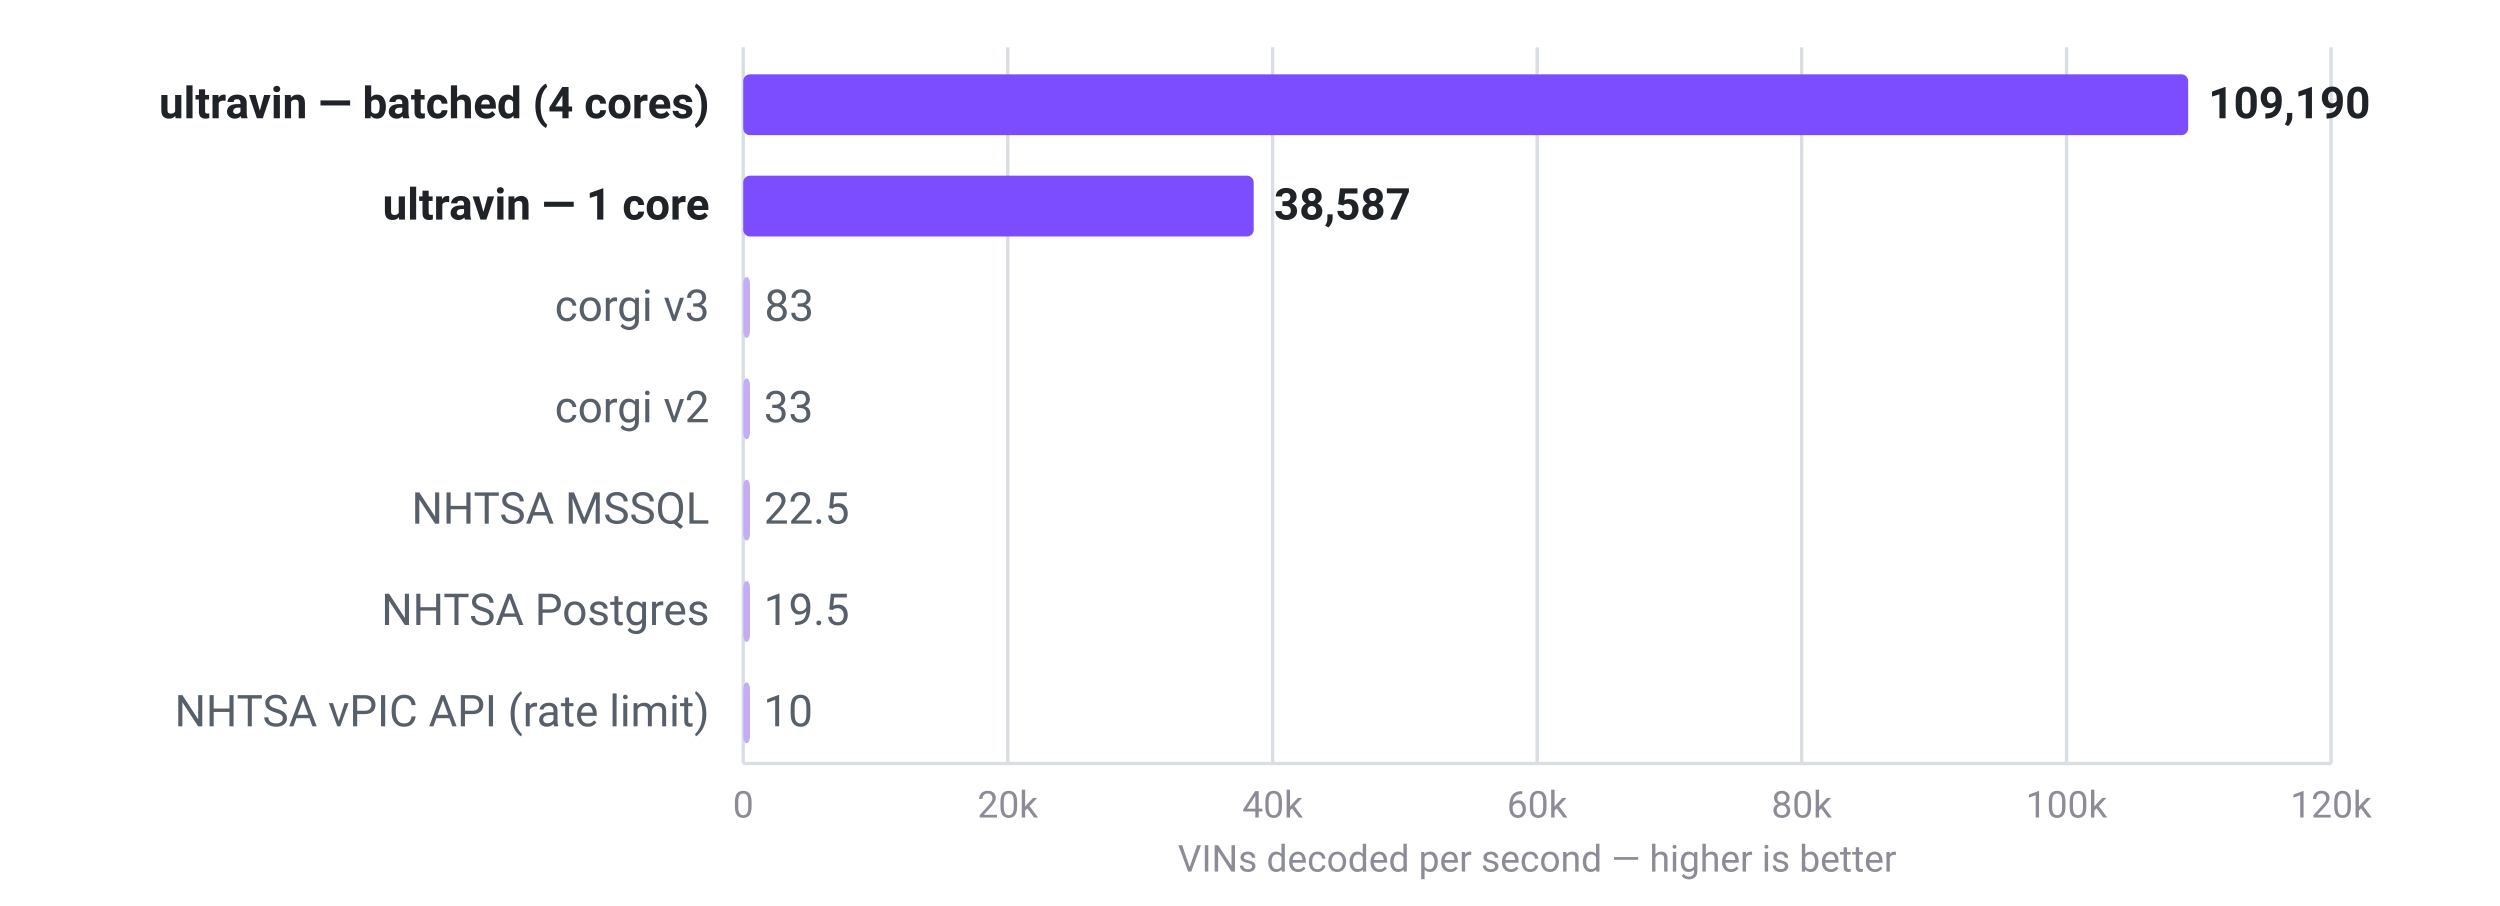
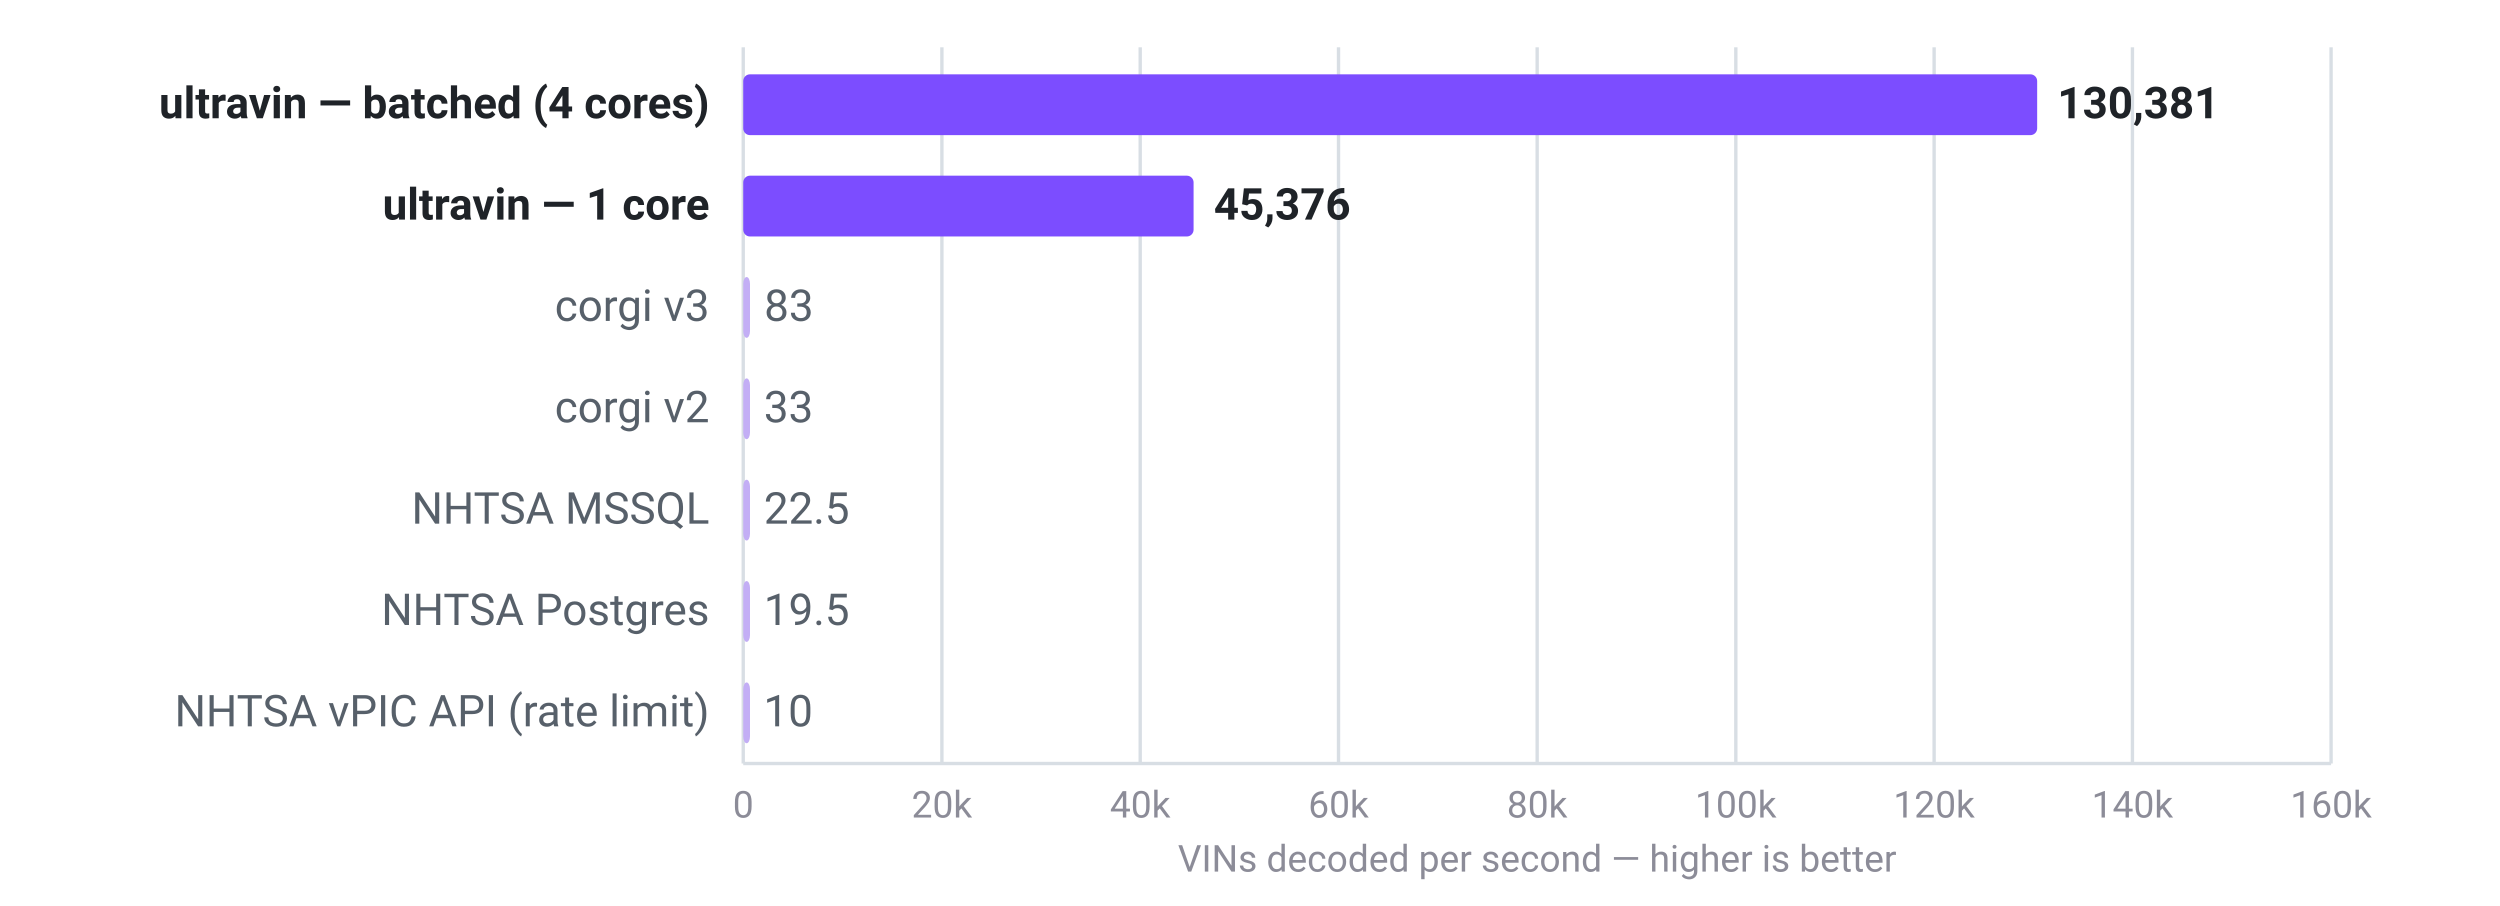
<svg xmlns="http://www.w3.org/2000/svg" viewBox="0 0 740 268" font-family="-apple-system, BlinkMacSystemFont, 'Segoe UI', Roboto, Helvetica, Arial, sans-serif">
  <style>.label{fill:#57606a;font-size:13px}.value{fill:#57606a;font-size:13px}.strong{fill:#1f2328;font-weight:700}.axis{fill:#8c8c98;font-size:11px}.grid{stroke:#d8dee4;stroke-width:1}.bar{fill:#c3aef5}.bar-hi{fill:#7c4dff}@media(prefers-color-scheme:dark){.label,.value{fill:#9198a1}.strong{fill:#f0f6fc}.axis{fill:#7d8590}.grid{stroke:#30363d}.bar{fill:#6b5bb0}.bar-hi{fill:#a786ff}}</style>
  <line class="grid" x1="220.0" y1="14" x2="220.0" y2="226" />
-   <line class="grid" x1="298.3" y1="14" x2="298.3" y2="226" />
-   <line class="grid" x1="376.7" y1="14" x2="376.7" y2="226" />
+   <line class="grid" x1="278.8" y1="14" x2="278.8" y2="226" />
+   <line class="grid" x1="337.5" y1="14" x2="337.5" y2="226" />
+   <line class="grid" x1="396.2" y1="14" x2="396.2" y2="226" />
  <line class="grid" x1="455.0" y1="14" x2="455.0" y2="226" />
-   <line class="grid" x1="533.3" y1="14" x2="533.3" y2="226" />
-   <line class="grid" x1="611.7" y1="14" x2="611.7" y2="226" />
+   <line class="grid" x1="513.8" y1="14" x2="513.8" y2="226" />
+   <line class="grid" x1="572.5" y1="14" x2="572.5" y2="226" />
+   <line class="grid" x1="631.2" y1="14" x2="631.2" y2="226" />
  <line class="grid" x1="690.0" y1="14" x2="690.0" y2="226" />
  <text class="label strong" x="210" y="35.0" text-anchor="end">ultravin — batched (4 cores)</text>
-   <rect class="bar-hi" x="220" y="22.0" width="427.7" height="18" rx="2" />
-   <text class="value strong" x="653.7" y="35.0">109,190</text>
+   <rect class="bar-hi" x="220" y="22.0" width="383.0" height="18" rx="2" />
+   <text class="value strong" x="609.0" y="35.0">130,381</text>
  <text class="label strong" x="210" y="65.0" text-anchor="end">ultravin — 1 core</text>
-   <rect class="bar-hi" x="220" y="52.0" width="151.1" height="18" rx="2" />
-   <text class="value strong" x="377.1" y="65.0">38,587</text>
+   <rect class="bar-hi" x="220" y="52.0" width="133.3" height="18" rx="2" />
+   <text class="value strong" x="359.3" y="65.0">45,376</text>
  <text class="label" x="210" y="95.0" text-anchor="end">corgi v3</text>
  <rect class="bar" x="220" y="82.0" width="2.0" height="18" rx="2" />
-   <text class="value" x="226.3" y="95.0">83</text>
+   <text class="value" x="226.2" y="95.0">83</text>
  <text class="label" x="210" y="125.0" text-anchor="end">corgi v2</text>
  <rect class="bar" x="220" y="112.0" width="2.0" height="18" rx="2" />
  <text class="value" x="226.1" y="125.0">33</text>
  <text class="label" x="210" y="155.0" text-anchor="end">NHTSA MSSQL</text>
  <rect class="bar" x="220" y="142.0" width="2.0" height="18" rx="2" />
  <text class="value" x="226.1" y="155.0">22.5</text>
  <text class="label" x="210" y="185.0" text-anchor="end">NHTSA Postgres</text>
  <rect class="bar" x="220" y="172.0" width="2.0" height="18" rx="2" />
  <text class="value" x="226.1" y="185.0">19.5</text>
  <text class="label" x="210" y="215.0" text-anchor="end">NHTSA vPIC API (rate limit)</text>
  <rect class="bar" x="220" y="202.0" width="2.0" height="18" rx="2" />
  <text class="value" x="226.0" y="215.0">10</text>
  <line class="grid" x1="220" y1="226" x2="690" y2="226" />
  <text class="axis" x="220.0" y="242" text-anchor="middle">0</text>
-   <text class="axis" x="298.3" y="242" text-anchor="middle">20k</text>
-   <text class="axis" x="376.7" y="242" text-anchor="middle">40k</text>
-   <text class="axis" x="455.0" y="242" text-anchor="middle">60k</text>
-   <text class="axis" x="533.3" y="242" text-anchor="middle">80k</text>
-   <text class="axis" x="611.7" y="242" text-anchor="middle">100k</text>
-   <text class="axis" x="690.0" y="242" text-anchor="middle">120k</text>
+   <text class="axis" x="278.8" y="242" text-anchor="middle">20k</text>
+   <text class="axis" x="337.5" y="242" text-anchor="middle">40k</text>
+   <text class="axis" x="396.2" y="242" text-anchor="middle">60k</text>
+   <text class="axis" x="455.0" y="242" text-anchor="middle">80k</text>
+   <text class="axis" x="513.8" y="242" text-anchor="middle">100k</text>
+   <text class="axis" x="572.5" y="242" text-anchor="middle">120k</text>
+   <text class="axis" x="631.2" y="242" text-anchor="middle">140k</text>
+   <text class="axis" x="690.0" y="242" text-anchor="middle">160k</text>
  <text class="axis" x="455.0" y="258" text-anchor="middle">VINs decoded per second — higher is better</text>
</svg>
